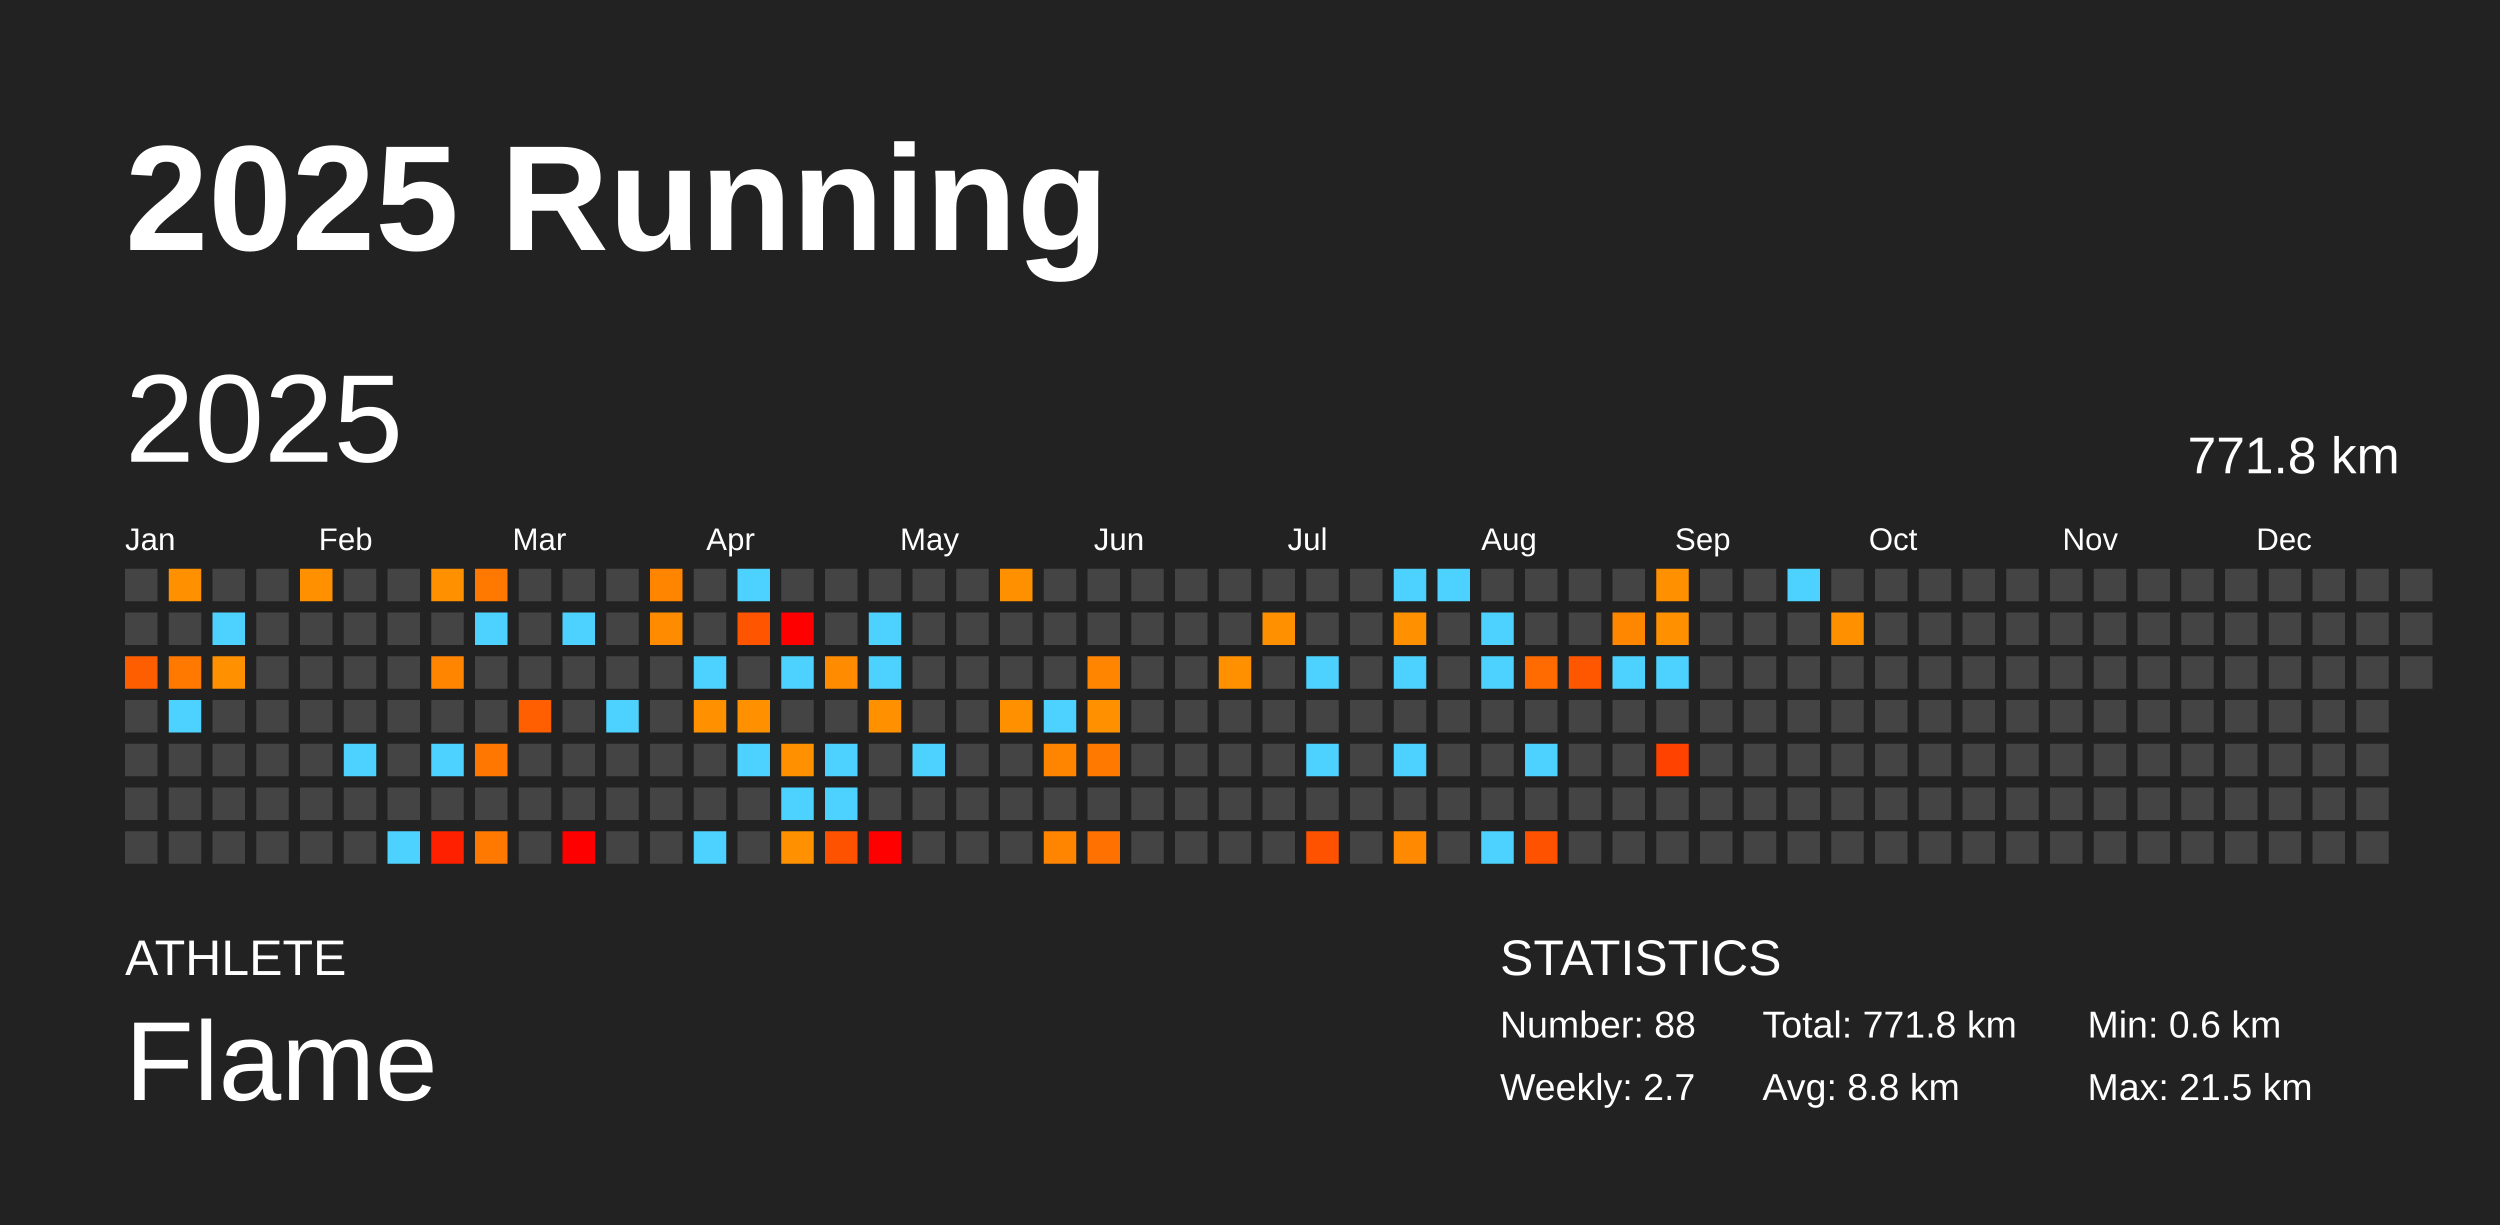
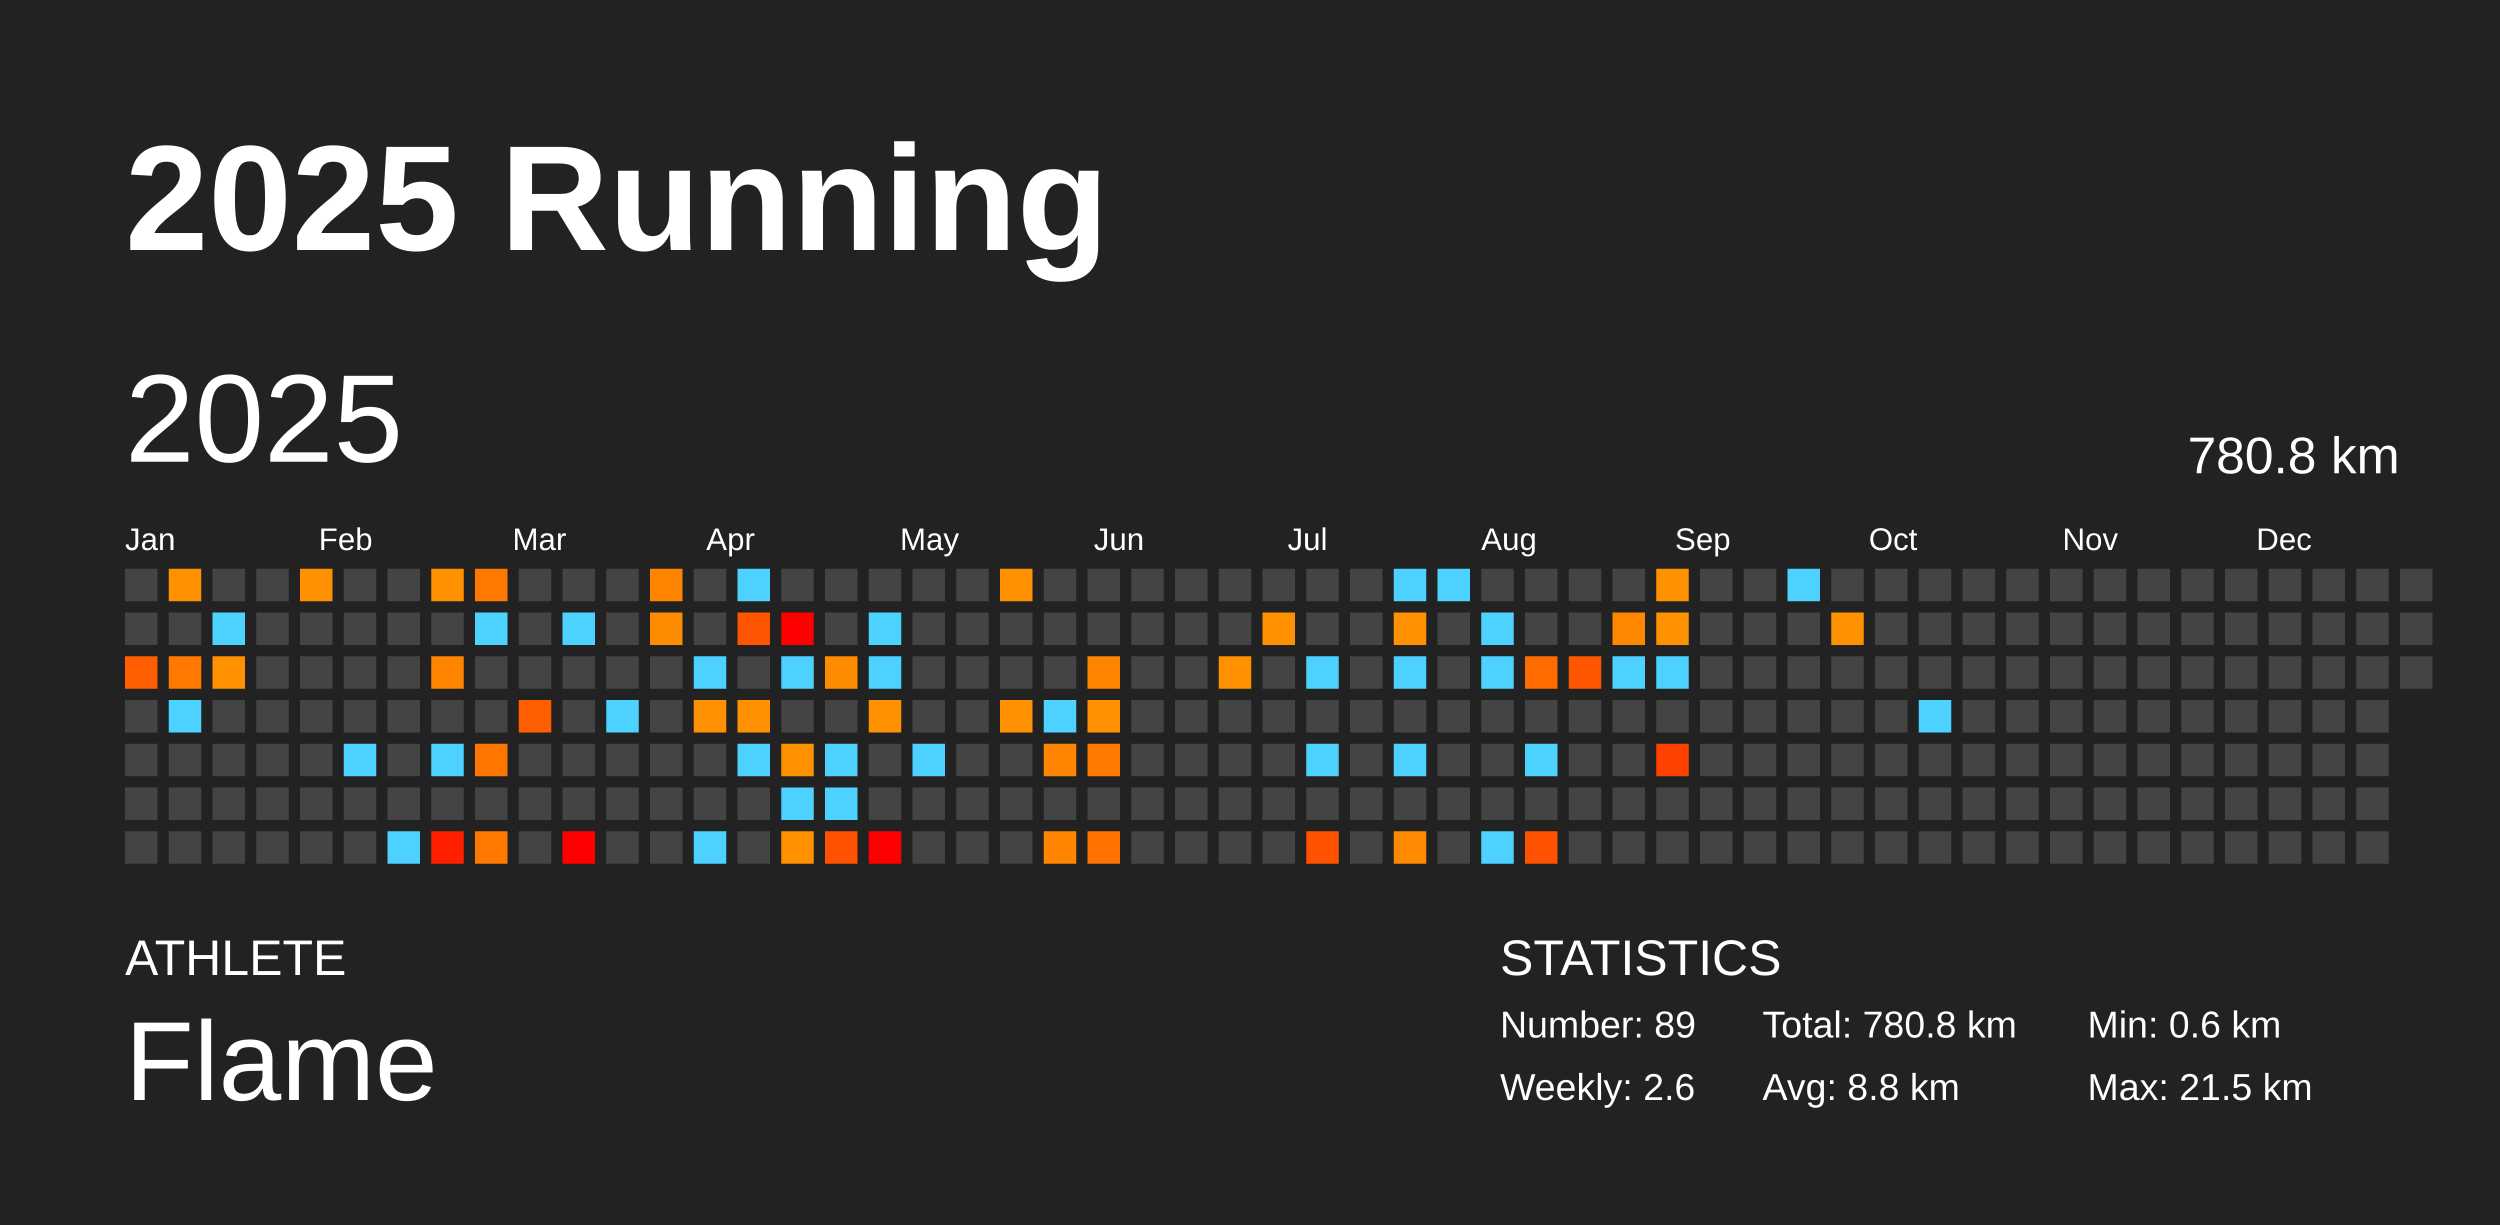
<svg xmlns="http://www.w3.org/2000/svg" baseProfile="full" height="98mm" version="1.1" viewBox="0,0,200,98" width="200mm">
  <defs />
  <rect fill="#222222" height="98" width="200" x="0" y="0" />
  <text fill="#FFFFFF" style="font-size:12px; font-family:Arial; font-weight:bold;" x="10" y="20">2025 Running</text>
  <text fill="#FFFFFF" style="font-size:4px; font-family:Arial" x="10" y="78">ATHLETE</text>
  <text fill="#FFFFFF" style="font-size:9px; font-family:Arial" x="10" y="88">Flame</text>
  <text fill="#FFFFFF" style="font-size:4px; font-family:Arial" x="120" y="78">STATISTICS</text>
-   <text fill="#FFFFFF" style="font-size:3px; font-family:Arial" x="120" y="83">Number: 88</text>
-   <text fill="#FFFFFF" style="font-size:3px; font-family:Arial" x="120" y="88">Weekly: 2.7</text>
-   <text fill="#FFFFFF" style="font-size:3px; font-family:Arial" x="141" y="83">Total: 771.8 km</text>
+   <text fill="#FFFFFF" style="font-size:3px; font-family:Arial" x="120" y="83">Number: 89</text>
+   <text fill="#FFFFFF" style="font-size:3px; font-family:Arial" x="120" y="88">Weekly: 2.6</text>
+   <text fill="#FFFFFF" style="font-size:3px; font-family:Arial" x="141" y="83">Total: 780.8 km</text>
  <text fill="#FFFFFF" style="font-size:3px; font-family:Arial" x="141" y="88">Avg: 8.8 km</text>
  <text fill="#FFFFFF" style="font-size:3px; font-family:Arial" x="167" y="83">Min: 0.6 km</text>
  <text fill="#FFFFFF" style="font-size:3px; font-family:Arial" x="167" y="88">Max: 21.5 km</text>
  <text dominant-baseline="hanging" fill="#FFFFFF" style="font-size:10.0px; font-family:Arial;" x="10" y="30">2025</text>
-   <text dominant-baseline="hanging" fill="#FFFFFF" style="font-size:4.125px; font-family:Arial;" x="175" y="35">771.8 km</text>
+   <text dominant-baseline="hanging" fill="#FFFFFF" style="font-size:4.125px; font-family:Arial;" x="175" y="35">780.8 km</text>
  <text fill="#FFFFFF" style="font-size:2.5px; font-family:Arial" x="10.0" y="44">Jan</text>
  <text fill="#FFFFFF" style="font-size:2.5px; font-family:Arial" x="25.5" y="44">Feb</text>
  <text fill="#FFFFFF" style="font-size:2.5px; font-family:Arial" x="41.0" y="44">Mar</text>
  <text fill="#FFFFFF" style="font-size:2.5px; font-family:Arial" x="56.5" y="44">Apr</text>
  <text fill="#FFFFFF" style="font-size:2.5px; font-family:Arial" x="72.0" y="44">May</text>
  <text fill="#FFFFFF" style="font-size:2.5px; font-family:Arial" x="87.5" y="44">Jun</text>
  <text fill="#FFFFFF" style="font-size:2.5px; font-family:Arial" x="103.0" y="44">Jul</text>
  <text fill="#FFFFFF" style="font-size:2.5px; font-family:Arial" x="118.5" y="44">Aug</text>
  <text fill="#FFFFFF" style="font-size:2.5px; font-family:Arial" x="134.0" y="44">Sep</text>
  <text fill="#FFFFFF" style="font-size:2.5px; font-family:Arial" x="149.5" y="44">Oct</text>
  <text fill="#FFFFFF" style="font-size:2.5px; font-family:Arial" x="165.0" y="44">Nov</text>
  <text fill="#FFFFFF" style="font-size:2.5px; font-family:Arial" x="180.5" y="44">Dec</text>
  <rect fill="#444444" height="2.6" width="2.6" x="10.0" y="45.5" />
  <rect fill="#444444" height="2.6" width="2.6" x="10.0" y="49.0" />
  <rect fill="#ff5e00" height="2.6" width="2.6" x="10.0" y="52.5" />
  <rect fill="#444444" height="2.6" width="2.6" x="10.0" y="56.0" />
  <rect fill="#444444" height="2.6" width="2.6" x="10.0" y="59.5" />
  <rect fill="#444444" height="2.6" width="2.6" x="10.0" y="63.0" />
  <rect fill="#444444" height="2.6" width="2.6" x="10.0" y="66.5" />
  <rect fill="#ff9100" height="2.6" width="2.6" x="13.5" y="45.5" />
  <rect fill="#444444" height="2.6" width="2.6" x="13.5" y="49.0" />
  <rect fill="#ff7800" height="2.6" width="2.6" x="13.5" y="52.5" />
  <rect fill="#4dd2ff" height="2.6" width="2.6" x="13.5" y="56.0" />
  <rect fill="#444444" height="2.6" width="2.6" x="13.5" y="59.5" />
  <rect fill="#444444" height="2.6" width="2.6" x="13.5" y="63.0" />
  <rect fill="#444444" height="2.6" width="2.6" x="13.5" y="66.5" />
  <rect fill="#444444" height="2.6" width="2.6" x="17.0" y="45.5" />
  <rect fill="#4dd2ff" height="2.6" width="2.6" x="17.0" y="49.0" />
  <rect fill="#ff9100" height="2.6" width="2.6" x="17.0" y="52.5" />
  <rect fill="#444444" height="2.6" width="2.6" x="17.0" y="56.0" />
  <rect fill="#444444" height="2.6" width="2.6" x="17.0" y="59.5" />
  <rect fill="#444444" height="2.6" width="2.6" x="17.0" y="63.0" />
  <rect fill="#444444" height="2.6" width="2.6" x="17.0" y="66.5" />
  <rect fill="#444444" height="2.6" width="2.6" x="20.5" y="45.5" />
  <rect fill="#444444" height="2.6" width="2.6" x="20.5" y="49.0" />
  <rect fill="#444444" height="2.6" width="2.6" x="20.5" y="52.5" />
  <rect fill="#444444" height="2.6" width="2.6" x="20.5" y="56.0" />
  <rect fill="#444444" height="2.6" width="2.6" x="20.5" y="59.5" />
  <rect fill="#444444" height="2.6" width="2.6" x="20.5" y="63.0" />
  <rect fill="#444444" height="2.6" width="2.6" x="20.5" y="66.5" />
  <rect fill="#ff9100" height="2.6" width="2.6" x="24.0" y="45.5" />
  <rect fill="#444444" height="2.6" width="2.6" x="24.0" y="49.0" />
  <rect fill="#444444" height="2.6" width="2.6" x="24.0" y="52.5" />
  <rect fill="#444444" height="2.6" width="2.6" x="24.0" y="56.0" />
  <rect fill="#444444" height="2.6" width="2.6" x="24.0" y="59.5" />
  <rect fill="#444444" height="2.6" width="2.6" x="24.0" y="63.0" />
  <rect fill="#444444" height="2.6" width="2.6" x="24.0" y="66.5" />
  <rect fill="#444444" height="2.6" width="2.6" x="27.5" y="45.5" />
  <rect fill="#444444" height="2.6" width="2.6" x="27.5" y="49.0" />
  <rect fill="#444444" height="2.6" width="2.6" x="27.5" y="52.5" />
  <rect fill="#444444" height="2.6" width="2.6" x="27.5" y="56.0" />
  <rect fill="#4dd2ff" height="2.6" width="2.6" x="27.5" y="59.5" />
  <rect fill="#444444" height="2.6" width="2.6" x="27.5" y="63.0" />
  <rect fill="#444444" height="2.6" width="2.6" x="27.5" y="66.5" />
  <rect fill="#444444" height="2.6" width="2.6" x="31.0" y="45.5" />
  <rect fill="#444444" height="2.6" width="2.6" x="31.0" y="49.0" />
  <rect fill="#444444" height="2.6" width="2.6" x="31.0" y="52.5" />
  <rect fill="#444444" height="2.6" width="2.6" x="31.0" y="56.0" />
  <rect fill="#444444" height="2.6" width="2.6" x="31.0" y="59.5" />
  <rect fill="#444444" height="2.6" width="2.6" x="31.0" y="63.0" />
  <rect fill="#4dd2ff" height="2.6" width="2.6" x="31.0" y="66.5" />
  <rect fill="#ff9100" height="2.6" width="2.6" x="34.5" y="45.5" />
  <rect fill="#444444" height="2.6" width="2.6" x="34.5" y="49.0" />
  <rect fill="#ff8400" height="2.6" width="2.6" x="34.5" y="52.5" />
  <rect fill="#444444" height="2.6" width="2.6" x="34.5" y="56.0" />
  <rect fill="#4dd2ff" height="2.6" width="2.6" x="34.5" y="59.5" />
  <rect fill="#444444" height="2.6" width="2.6" x="34.5" y="63.0" />
  <rect fill="#ff2000" height="2.6" width="2.6" x="34.5" y="66.5" />
  <rect fill="#ff7800" height="2.6" width="2.6" x="38.0" y="45.5" />
  <rect fill="#4dd2ff" height="2.6" width="2.6" x="38.0" y="49.0" />
  <rect fill="#444444" height="2.6" width="2.6" x="38.0" y="52.5" />
  <rect fill="#444444" height="2.6" width="2.6" x="38.0" y="56.0" />
  <rect fill="#ff7600" height="2.6" width="2.6" x="38.0" y="59.5" />
  <rect fill="#444444" height="2.6" width="2.6" x="38.0" y="63.0" />
  <rect fill="#ff7800" height="2.6" width="2.6" x="38.0" y="66.5" />
  <rect fill="#444444" height="2.6" width="2.6" x="41.5" y="45.5" />
  <rect fill="#444444" height="2.6" width="2.6" x="41.5" y="49.0" />
  <rect fill="#444444" height="2.6" width="2.6" x="41.5" y="52.5" />
  <rect fill="#ff5f00" height="2.6" width="2.6" x="41.5" y="56.0" />
  <rect fill="#444444" height="2.6" width="2.6" x="41.5" y="59.5" />
  <rect fill="#444444" height="2.6" width="2.6" x="41.5" y="63.0" />
  <rect fill="#444444" height="2.6" width="2.6" x="41.5" y="66.5" />
  <rect fill="#444444" height="2.6" width="2.6" x="45.0" y="45.5" />
  <rect fill="#4dd2ff" height="2.6" width="2.6" x="45.0" y="49.0" />
  <rect fill="#444444" height="2.6" width="2.6" x="45.0" y="52.5" />
  <rect fill="#444444" height="2.6" width="2.6" x="45.0" y="56.0" />
  <rect fill="#444444" height="2.6" width="2.6" x="45.0" y="59.5" />
  <rect fill="#444444" height="2.6" width="2.6" x="45.0" y="63.0" />
  <rect fill="red" height="2.6" width="2.6" x="45.0" y="66.5" />
  <rect fill="#444444" height="2.6" width="2.6" x="48.5" y="45.5" />
  <rect fill="#444444" height="2.6" width="2.6" x="48.5" y="49.0" />
  <rect fill="#444444" height="2.6" width="2.6" x="48.5" y="52.5" />
  <rect fill="#4dd2ff" height="2.6" width="2.6" x="48.5" y="56.0" />
  <rect fill="#444444" height="2.6" width="2.6" x="48.5" y="59.5" />
  <rect fill="#444444" height="2.6" width="2.6" x="48.5" y="63.0" />
  <rect fill="#444444" height="2.6" width="2.6" x="48.5" y="66.5" />
  <rect fill="#ff8400" height="2.6" width="2.6" x="52.0" y="45.5" />
  <rect fill="#ff8b00" height="2.6" width="2.6" x="52.0" y="49.0" />
  <rect fill="#444444" height="2.6" width="2.6" x="52.0" y="52.5" />
  <rect fill="#444444" height="2.6" width="2.6" x="52.0" y="56.0" />
  <rect fill="#444444" height="2.6" width="2.6" x="52.0" y="59.5" />
  <rect fill="#444444" height="2.6" width="2.6" x="52.0" y="63.0" />
  <rect fill="#444444" height="2.6" width="2.6" x="52.0" y="66.5" />
  <rect fill="#444444" height="2.6" width="2.6" x="55.5" y="45.5" />
  <rect fill="#444444" height="2.6" width="2.6" x="55.5" y="49.0" />
  <rect fill="#4dd2ff" height="2.6" width="2.6" x="55.5" y="52.5" />
  <rect fill="#ff9100" height="2.6" width="2.6" x="55.5" y="56.0" />
  <rect fill="#444444" height="2.6" width="2.6" x="55.5" y="59.5" />
  <rect fill="#444444" height="2.6" width="2.6" x="55.5" y="63.0" />
  <rect fill="#4dd2ff" height="2.6" width="2.6" x="55.5" y="66.5" />
  <rect fill="#4dd2ff" height="2.6" width="2.6" x="59.0" y="45.5" />
  <rect fill="#ff5400" height="2.6" width="2.6" x="59.0" y="49.0" />
  <rect fill="#444444" height="2.6" width="2.6" x="59.0" y="52.5" />
  <rect fill="#ff9100" height="2.6" width="2.6" x="59.0" y="56.0" />
  <rect fill="#4dd2ff" height="2.6" width="2.6" x="59.0" y="59.5" />
  <rect fill="#444444" height="2.6" width="2.6" x="59.0" y="63.0" />
  <rect fill="#444444" height="2.6" width="2.6" x="59.0" y="66.5" />
  <rect fill="#444444" height="2.6" width="2.6" x="62.5" y="45.5" />
  <rect fill="red" height="2.6" width="2.6" x="62.5" y="49.0" />
  <rect fill="#4dd2ff" height="2.6" width="2.6" x="62.5" y="52.5" />
  <rect fill="#444444" height="2.6" width="2.6" x="62.5" y="56.0" />
  <rect fill="#ff9100" height="2.6" width="2.6" x="62.5" y="59.5" />
  <rect fill="#4dd2ff" height="2.6" width="2.6" x="62.5" y="63.0" />
  <rect fill="#ff9100" height="2.6" width="2.6" x="62.5" y="66.5" />
  <rect fill="#444444" height="2.6" width="2.6" x="66.0" y="45.5" />
  <rect fill="#444444" height="2.6" width="2.6" x="66.0" y="49.0" />
  <rect fill="#ff8c00" height="2.6" width="2.6" x="66.0" y="52.5" />
  <rect fill="#444444" height="2.6" width="2.6" x="66.0" y="56.0" />
  <rect fill="#4dd2ff" height="2.6" width="2.6" x="66.0" y="59.5" />
  <rect fill="#4dd2ff" height="2.6" width="2.6" x="66.0" y="63.0" />
  <rect fill="#ff5200" height="2.6" width="2.6" x="66.0" y="66.5" />
  <rect fill="#444444" height="2.6" width="2.6" x="69.5" y="45.5" />
  <rect fill="#4dd2ff" height="2.6" width="2.6" x="69.5" y="49.0" />
  <rect fill="#4dd2ff" height="2.6" width="2.6" x="69.5" y="52.5" />
  <rect fill="#ff9000" height="2.6" width="2.6" x="69.5" y="56.0" />
  <rect fill="#444444" height="2.6" width="2.6" x="69.5" y="59.5" />
  <rect fill="#444444" height="2.6" width="2.6" x="69.5" y="63.0" />
  <rect fill="red" height="2.6" width="2.6" x="69.5" y="66.5" />
  <rect fill="#444444" height="2.6" width="2.6" x="73.0" y="45.5" />
  <rect fill="#444444" height="2.6" width="2.6" x="73.0" y="49.0" />
  <rect fill="#444444" height="2.6" width="2.6" x="73.0" y="52.5" />
  <rect fill="#444444" height="2.6" width="2.6" x="73.0" y="56.0" />
  <rect fill="#4dd2ff" height="2.6" width="2.6" x="73.0" y="59.5" />
  <rect fill="#444444" height="2.6" width="2.6" x="73.0" y="63.0" />
  <rect fill="#444444" height="2.6" width="2.6" x="73.0" y="66.5" />
  <rect fill="#444444" height="2.6" width="2.6" x="76.5" y="45.5" />
  <rect fill="#444444" height="2.6" width="2.6" x="76.5" y="49.0" />
  <rect fill="#444444" height="2.6" width="2.6" x="76.5" y="52.5" />
  <rect fill="#444444" height="2.6" width="2.6" x="76.5" y="56.0" />
  <rect fill="#444444" height="2.6" width="2.6" x="76.5" y="59.5" />
  <rect fill="#444444" height="2.6" width="2.6" x="76.5" y="63.0" />
  <rect fill="#444444" height="2.6" width="2.6" x="76.5" y="66.5" />
  <rect fill="#ff9100" height="2.6" width="2.6" x="80.0" y="45.5" />
  <rect fill="#444444" height="2.6" width="2.6" x="80.0" y="49.0" />
  <rect fill="#444444" height="2.6" width="2.6" x="80.0" y="52.5" />
  <rect fill="#ff9100" height="2.6" width="2.6" x="80.0" y="56.0" />
  <rect fill="#444444" height="2.6" width="2.6" x="80.0" y="59.5" />
  <rect fill="#444444" height="2.6" width="2.6" x="80.0" y="63.0" />
  <rect fill="#444444" height="2.6" width="2.6" x="80.0" y="66.5" />
  <rect fill="#444444" height="2.6" width="2.6" x="83.5" y="45.5" />
  <rect fill="#444444" height="2.6" width="2.6" x="83.5" y="49.0" />
  <rect fill="#444444" height="2.6" width="2.6" x="83.5" y="52.5" />
  <rect fill="#4dd2ff" height="2.6" width="2.6" x="83.5" y="56.0" />
  <rect fill="#ff8500" height="2.6" width="2.6" x="83.5" y="59.5" />
  <rect fill="#444444" height="2.6" width="2.6" x="83.5" y="63.0" />
  <rect fill="#ff8400" height="2.6" width="2.6" x="83.5" y="66.5" />
  <rect fill="#444444" height="2.6" width="2.6" x="87.0" y="45.5" />
  <rect fill="#444444" height="2.6" width="2.6" x="87.0" y="49.0" />
  <rect fill="#ff8400" height="2.6" width="2.6" x="87.0" y="52.5" />
  <rect fill="#ff9100" height="2.6" width="2.6" x="87.0" y="56.0" />
  <rect fill="#ff7800" height="2.6" width="2.6" x="87.0" y="59.5" />
  <rect fill="#444444" height="2.6" width="2.6" x="87.0" y="63.0" />
  <rect fill="#ff7100" height="2.6" width="2.6" x="87.0" y="66.5" />
  <rect fill="#444444" height="2.6" width="2.6" x="90.5" y="45.5" />
  <rect fill="#444444" height="2.6" width="2.6" x="90.5" y="49.0" />
  <rect fill="#444444" height="2.6" width="2.6" x="90.5" y="52.5" />
  <rect fill="#444444" height="2.6" width="2.6" x="90.5" y="56.0" />
  <rect fill="#444444" height="2.6" width="2.6" x="90.5" y="59.5" />
  <rect fill="#444444" height="2.6" width="2.6" x="90.5" y="63.0" />
  <rect fill="#444444" height="2.6" width="2.6" x="90.5" y="66.5" />
  <rect fill="#444444" height="2.6" width="2.6" x="94.0" y="45.5" />
  <rect fill="#444444" height="2.6" width="2.6" x="94.0" y="49.0" />
  <rect fill="#444444" height="2.6" width="2.6" x="94.0" y="52.5" />
  <rect fill="#444444" height="2.6" width="2.6" x="94.0" y="56.0" />
  <rect fill="#444444" height="2.6" width="2.6" x="94.0" y="59.5" />
  <rect fill="#444444" height="2.6" width="2.6" x="94.0" y="63.0" />
  <rect fill="#444444" height="2.6" width="2.6" x="94.0" y="66.5" />
  <rect fill="#444444" height="2.6" width="2.6" x="97.5" y="45.5" />
  <rect fill="#444444" height="2.6" width="2.6" x="97.5" y="49.0" />
  <rect fill="#ff9100" height="2.6" width="2.6" x="97.5" y="52.5" />
  <rect fill="#444444" height="2.6" width="2.6" x="97.5" y="56.0" />
  <rect fill="#444444" height="2.6" width="2.6" x="97.5" y="59.5" />
  <rect fill="#444444" height="2.6" width="2.6" x="97.5" y="63.0" />
  <rect fill="#444444" height="2.6" width="2.6" x="97.5" y="66.5" />
  <rect fill="#444444" height="2.6" width="2.6" x="101.0" y="45.5" />
  <rect fill="#ff9100" height="2.6" width="2.6" x="101.0" y="49.0" />
  <rect fill="#444444" height="2.6" width="2.6" x="101.0" y="52.5" />
  <rect fill="#444444" height="2.6" width="2.6" x="101.0" y="56.0" />
  <rect fill="#444444" height="2.6" width="2.6" x="101.0" y="59.5" />
  <rect fill="#444444" height="2.6" width="2.6" x="101.0" y="63.0" />
  <rect fill="#444444" height="2.6" width="2.6" x="101.0" y="66.5" />
  <rect fill="#444444" height="2.6" width="2.6" x="104.5" y="45.5" />
  <rect fill="#444444" height="2.6" width="2.6" x="104.5" y="49.0" />
  <rect fill="#4dd2ff" height="2.6" width="2.6" x="104.5" y="52.5" />
  <rect fill="#444444" height="2.6" width="2.6" x="104.5" y="56.0" />
  <rect fill="#4dd2ff" height="2.6" width="2.6" x="104.5" y="59.5" />
  <rect fill="#444444" height="2.6" width="2.6" x="104.5" y="63.0" />
  <rect fill="#ff5200" height="2.6" width="2.6" x="104.5" y="66.5" />
  <rect fill="#444444" height="2.6" width="2.6" x="108.0" y="45.5" />
  <rect fill="#444444" height="2.6" width="2.6" x="108.0" y="49.0" />
  <rect fill="#444444" height="2.6" width="2.6" x="108.0" y="52.5" />
  <rect fill="#444444" height="2.6" width="2.6" x="108.0" y="56.0" />
  <rect fill="#444444" height="2.6" width="2.6" x="108.0" y="59.5" />
  <rect fill="#444444" height="2.6" width="2.6" x="108.0" y="63.0" />
  <rect fill="#444444" height="2.6" width="2.6" x="108.0" y="66.5" />
  <rect fill="#4dd2ff" height="2.6" width="2.6" x="111.5" y="45.5" />
  <rect fill="#ff9100" height="2.6" width="2.6" x="111.5" y="49.0" />
  <rect fill="#4dd2ff" height="2.6" width="2.6" x="111.5" y="52.5" />
  <rect fill="#444444" height="2.6" width="2.6" x="111.5" y="56.0" />
  <rect fill="#4dd2ff" height="2.6" width="2.6" x="111.5" y="59.5" />
  <rect fill="#444444" height="2.6" width="2.6" x="111.5" y="63.0" />
  <rect fill="#ff8900" height="2.6" width="2.6" x="111.5" y="66.5" />
  <rect fill="#4dd2ff" height="2.6" width="2.6" x="115.0" y="45.5" />
  <rect fill="#444444" height="2.6" width="2.6" x="115.0" y="49.0" />
  <rect fill="#444444" height="2.6" width="2.6" x="115.0" y="52.5" />
  <rect fill="#444444" height="2.6" width="2.6" x="115.0" y="56.0" />
  <rect fill="#444444" height="2.6" width="2.6" x="115.0" y="59.5" />
  <rect fill="#444444" height="2.6" width="2.6" x="115.0" y="63.0" />
  <rect fill="#444444" height="2.6" width="2.6" x="115.0" y="66.5" />
  <rect fill="#444444" height="2.6" width="2.6" x="118.5" y="45.5" />
  <rect fill="#4dd2ff" height="2.6" width="2.6" x="118.5" y="49.0" />
  <rect fill="#4dd2ff" height="2.6" width="2.6" x="118.5" y="52.5" />
  <rect fill="#444444" height="2.6" width="2.6" x="118.5" y="56.0" />
  <rect fill="#444444" height="2.6" width="2.6" x="118.5" y="59.5" />
  <rect fill="#444444" height="2.6" width="2.6" x="118.5" y="63.0" />
  <rect fill="#4dd2ff" height="2.6" width="2.6" x="118.5" y="66.5" />
  <rect fill="#444444" height="2.6" width="2.6" x="122.0" y="45.5" />
  <rect fill="#444444" height="2.6" width="2.6" x="122.0" y="49.0" />
  <rect fill="#ff6b00" height="2.6" width="2.6" x="122.0" y="52.5" />
  <rect fill="#444444" height="2.6" width="2.6" x="122.0" y="56.0" />
  <rect fill="#4dd2ff" height="2.6" width="2.6" x="122.0" y="59.5" />
  <rect fill="#444444" height="2.6" width="2.6" x="122.0" y="63.0" />
  <rect fill="#ff5200" height="2.6" width="2.6" x="122.0" y="66.5" />
  <rect fill="#444444" height="2.6" width="2.6" x="125.5" y="45.5" />
  <rect fill="#444444" height="2.6" width="2.6" x="125.5" y="49.0" />
  <rect fill="#ff5600" height="2.6" width="2.6" x="125.5" y="52.5" />
  <rect fill="#444444" height="2.6" width="2.6" x="125.5" y="56.0" />
  <rect fill="#444444" height="2.6" width="2.6" x="125.5" y="59.5" />
  <rect fill="#444444" height="2.6" width="2.6" x="125.5" y="63.0" />
  <rect fill="#444444" height="2.6" width="2.6" x="125.5" y="66.5" />
  <rect fill="#444444" height="2.6" width="2.6" x="129.0" y="45.5" />
  <rect fill="#ff8700" height="2.6" width="2.6" x="129.0" y="49.0" />
  <rect fill="#4dd2ff" height="2.6" width="2.6" x="129.0" y="52.5" />
  <rect fill="#444444" height="2.6" width="2.6" x="129.0" y="56.0" />
  <rect fill="#444444" height="2.6" width="2.6" x="129.0" y="59.5" />
  <rect fill="#444444" height="2.6" width="2.6" x="129.0" y="63.0" />
  <rect fill="#444444" height="2.6" width="2.6" x="129.0" y="66.5" />
  <rect fill="#ff9100" height="2.6" width="2.6" x="132.5" y="45.5" />
  <rect fill="#ff9100" height="2.6" width="2.6" x="132.5" y="49.0" />
  <rect fill="#4dd2ff" height="2.6" width="2.6" x="132.5" y="52.5" />
  <rect fill="#444444" height="2.6" width="2.6" x="132.5" y="56.0" />
  <rect fill="#ff4200" height="2.6" width="2.6" x="132.5" y="59.5" />
  <rect fill="#444444" height="2.6" width="2.6" x="132.5" y="63.0" />
  <rect fill="#444444" height="2.6" width="2.6" x="132.5" y="66.5" />
  <rect fill="#444444" height="2.6" width="2.6" x="136.0" y="45.5" />
  <rect fill="#444444" height="2.6" width="2.6" x="136.0" y="49.0" />
  <rect fill="#444444" height="2.6" width="2.6" x="136.0" y="52.5" />
  <rect fill="#444444" height="2.6" width="2.6" x="136.0" y="56.0" />
  <rect fill="#444444" height="2.6" width="2.6" x="136.0" y="59.5" />
  <rect fill="#444444" height="2.6" width="2.6" x="136.0" y="63.0" />
  <rect fill="#444444" height="2.6" width="2.6" x="136.0" y="66.5" />
  <rect fill="#444444" height="2.6" width="2.6" x="139.5" y="45.5" />
  <rect fill="#444444" height="2.6" width="2.6" x="139.5" y="49.0" />
  <rect fill="#444444" height="2.6" width="2.6" x="139.5" y="52.5" />
  <rect fill="#444444" height="2.6" width="2.6" x="139.5" y="56.0" />
  <rect fill="#444444" height="2.6" width="2.6" x="139.5" y="59.5" />
  <rect fill="#444444" height="2.6" width="2.6" x="139.5" y="63.0" />
  <rect fill="#444444" height="2.6" width="2.6" x="139.5" y="66.5" />
  <rect fill="#4dd2ff" height="2.6" width="2.6" x="143.0" y="45.5" />
  <rect fill="#444444" height="2.6" width="2.6" x="143.0" y="49.0" />
  <rect fill="#444444" height="2.6" width="2.6" x="143.0" y="52.5" />
  <rect fill="#444444" height="2.6" width="2.6" x="143.0" y="56.0" />
  <rect fill="#444444" height="2.6" width="2.6" x="143.0" y="59.5" />
  <rect fill="#444444" height="2.6" width="2.6" x="143.0" y="63.0" />
  <rect fill="#444444" height="2.6" width="2.6" x="143.0" y="66.5" />
  <rect fill="#444444" height="2.6" width="2.6" x="146.5" y="45.5" />
  <rect fill="#ff9100" height="2.6" width="2.6" x="146.5" y="49.0" />
  <rect fill="#444444" height="2.6" width="2.6" x="146.5" y="52.5" />
  <rect fill="#444444" height="2.6" width="2.6" x="146.5" y="56.0" />
  <rect fill="#444444" height="2.6" width="2.6" x="146.5" y="59.5" />
  <rect fill="#444444" height="2.6" width="2.6" x="146.5" y="63.0" />
  <rect fill="#444444" height="2.6" width="2.6" x="146.5" y="66.5" />
  <rect fill="#444444" height="2.6" width="2.6" x="150.0" y="45.5" />
  <rect fill="#444444" height="2.6" width="2.6" x="150.0" y="49.0" />
  <rect fill="#444444" height="2.6" width="2.6" x="150.0" y="52.5" />
  <rect fill="#444444" height="2.6" width="2.6" x="150.0" y="56.0" />
  <rect fill="#444444" height="2.6" width="2.6" x="150.0" y="59.5" />
  <rect fill="#444444" height="2.6" width="2.6" x="150.0" y="63.0" />
  <rect fill="#444444" height="2.6" width="2.6" x="150.0" y="66.5" />
  <rect fill="#444444" height="2.6" width="2.6" x="153.5" y="45.5" />
  <rect fill="#444444" height="2.6" width="2.6" x="153.5" y="49.0" />
  <rect fill="#444444" height="2.6" width="2.6" x="153.5" y="52.5" />
-   <rect fill="#444444" height="2.6" width="2.6" x="153.5" y="56.0" />
+   <rect fill="#4dd2ff" height="2.6" width="2.6" x="153.5" y="56.0" />
  <rect fill="#444444" height="2.6" width="2.6" x="153.5" y="59.5" />
  <rect fill="#444444" height="2.6" width="2.6" x="153.5" y="63.0" />
  <rect fill="#444444" height="2.6" width="2.6" x="153.5" y="66.5" />
  <rect fill="#444444" height="2.6" width="2.6" x="157.0" y="45.5" />
  <rect fill="#444444" height="2.6" width="2.6" x="157.0" y="49.0" />
  <rect fill="#444444" height="2.6" width="2.6" x="157.0" y="52.5" />
  <rect fill="#444444" height="2.6" width="2.6" x="157.0" y="56.0" />
  <rect fill="#444444" height="2.6" width="2.6" x="157.0" y="59.5" />
  <rect fill="#444444" height="2.6" width="2.6" x="157.0" y="63.0" />
  <rect fill="#444444" height="2.6" width="2.6" x="157.0" y="66.5" />
  <rect fill="#444444" height="2.6" width="2.6" x="160.5" y="45.5" />
  <rect fill="#444444" height="2.6" width="2.6" x="160.5" y="49.0" />
  <rect fill="#444444" height="2.6" width="2.6" x="160.5" y="52.5" />
  <rect fill="#444444" height="2.6" width="2.6" x="160.5" y="56.0" />
  <rect fill="#444444" height="2.6" width="2.6" x="160.5" y="59.5" />
  <rect fill="#444444" height="2.6" width="2.6" x="160.5" y="63.0" />
  <rect fill="#444444" height="2.6" width="2.6" x="160.5" y="66.5" />
  <rect fill="#444444" height="2.6" width="2.6" x="164.0" y="45.5" />
  <rect fill="#444444" height="2.6" width="2.6" x="164.0" y="49.0" />
  <rect fill="#444444" height="2.6" width="2.6" x="164.0" y="52.5" />
  <rect fill="#444444" height="2.6" width="2.6" x="164.0" y="56.0" />
  <rect fill="#444444" height="2.6" width="2.6" x="164.0" y="59.5" />
  <rect fill="#444444" height="2.6" width="2.6" x="164.0" y="63.0" />
  <rect fill="#444444" height="2.6" width="2.6" x="164.0" y="66.5" />
  <rect fill="#444444" height="2.6" width="2.6" x="167.5" y="45.5" />
  <rect fill="#444444" height="2.6" width="2.6" x="167.5" y="49.0" />
  <rect fill="#444444" height="2.6" width="2.6" x="167.5" y="52.5" />
  <rect fill="#444444" height="2.6" width="2.6" x="167.5" y="56.0" />
  <rect fill="#444444" height="2.6" width="2.6" x="167.5" y="59.5" />
  <rect fill="#444444" height="2.6" width="2.6" x="167.5" y="63.0" />
  <rect fill="#444444" height="2.6" width="2.6" x="167.5" y="66.5" />
  <rect fill="#444444" height="2.6" width="2.6" x="171.0" y="45.5" />
  <rect fill="#444444" height="2.6" width="2.6" x="171.0" y="49.0" />
  <rect fill="#444444" height="2.6" width="2.6" x="171.0" y="52.5" />
  <rect fill="#444444" height="2.6" width="2.6" x="171.0" y="56.0" />
  <rect fill="#444444" height="2.6" width="2.6" x="171.0" y="59.5" />
  <rect fill="#444444" height="2.6" width="2.6" x="171.0" y="63.0" />
  <rect fill="#444444" height="2.6" width="2.6" x="171.0" y="66.5" />
  <rect fill="#444444" height="2.6" width="2.6" x="174.5" y="45.5" />
  <rect fill="#444444" height="2.6" width="2.6" x="174.5" y="49.0" />
  <rect fill="#444444" height="2.6" width="2.6" x="174.5" y="52.5" />
  <rect fill="#444444" height="2.6" width="2.6" x="174.5" y="56.0" />
  <rect fill="#444444" height="2.6" width="2.6" x="174.5" y="59.5" />
  <rect fill="#444444" height="2.6" width="2.6" x="174.5" y="63.0" />
  <rect fill="#444444" height="2.6" width="2.6" x="174.5" y="66.5" />
  <rect fill="#444444" height="2.6" width="2.6" x="178.0" y="45.5" />
  <rect fill="#444444" height="2.6" width="2.6" x="178.0" y="49.0" />
  <rect fill="#444444" height="2.6" width="2.6" x="178.0" y="52.5" />
  <rect fill="#444444" height="2.6" width="2.6" x="178.0" y="56.0" />
  <rect fill="#444444" height="2.6" width="2.6" x="178.0" y="59.5" />
  <rect fill="#444444" height="2.6" width="2.6" x="178.0" y="63.0" />
  <rect fill="#444444" height="2.6" width="2.6" x="178.0" y="66.5" />
  <rect fill="#444444" height="2.6" width="2.6" x="181.5" y="45.5" />
  <rect fill="#444444" height="2.6" width="2.6" x="181.5" y="49.0" />
  <rect fill="#444444" height="2.6" width="2.6" x="181.5" y="52.5" />
  <rect fill="#444444" height="2.6" width="2.6" x="181.5" y="56.0" />
  <rect fill="#444444" height="2.6" width="2.6" x="181.5" y="59.5" />
  <rect fill="#444444" height="2.6" width="2.6" x="181.5" y="63.0" />
  <rect fill="#444444" height="2.6" width="2.6" x="181.5" y="66.5" />
  <rect fill="#444444" height="2.6" width="2.6" x="185.0" y="45.5" />
  <rect fill="#444444" height="2.6" width="2.6" x="185.0" y="49.0" />
  <rect fill="#444444" height="2.6" width="2.6" x="185.0" y="52.5" />
  <rect fill="#444444" height="2.6" width="2.6" x="185.0" y="56.0" />
  <rect fill="#444444" height="2.6" width="2.6" x="185.0" y="59.5" />
  <rect fill="#444444" height="2.6" width="2.6" x="185.0" y="63.0" />
  <rect fill="#444444" height="2.6" width="2.6" x="185.0" y="66.5" />
  <rect fill="#444444" height="2.6" width="2.6" x="188.5" y="45.5" />
  <rect fill="#444444" height="2.6" width="2.6" x="188.5" y="49.0" />
  <rect fill="#444444" height="2.6" width="2.6" x="188.5" y="52.5" />
  <rect fill="#444444" height="2.6" width="2.6" x="188.5" y="56.0" />
  <rect fill="#444444" height="2.6" width="2.6" x="188.5" y="59.5" />
  <rect fill="#444444" height="2.6" width="2.6" x="188.5" y="63.0" />
  <rect fill="#444444" height="2.6" width="2.6" x="188.5" y="66.5" />
  <rect fill="#444444" height="2.6" width="2.6" x="192.0" y="45.5" />
  <rect fill="#444444" height="2.6" width="2.6" x="192.0" y="49.0" />
  <rect fill="#444444" height="2.6" width="2.6" x="192.0" y="52.5" />
</svg>
